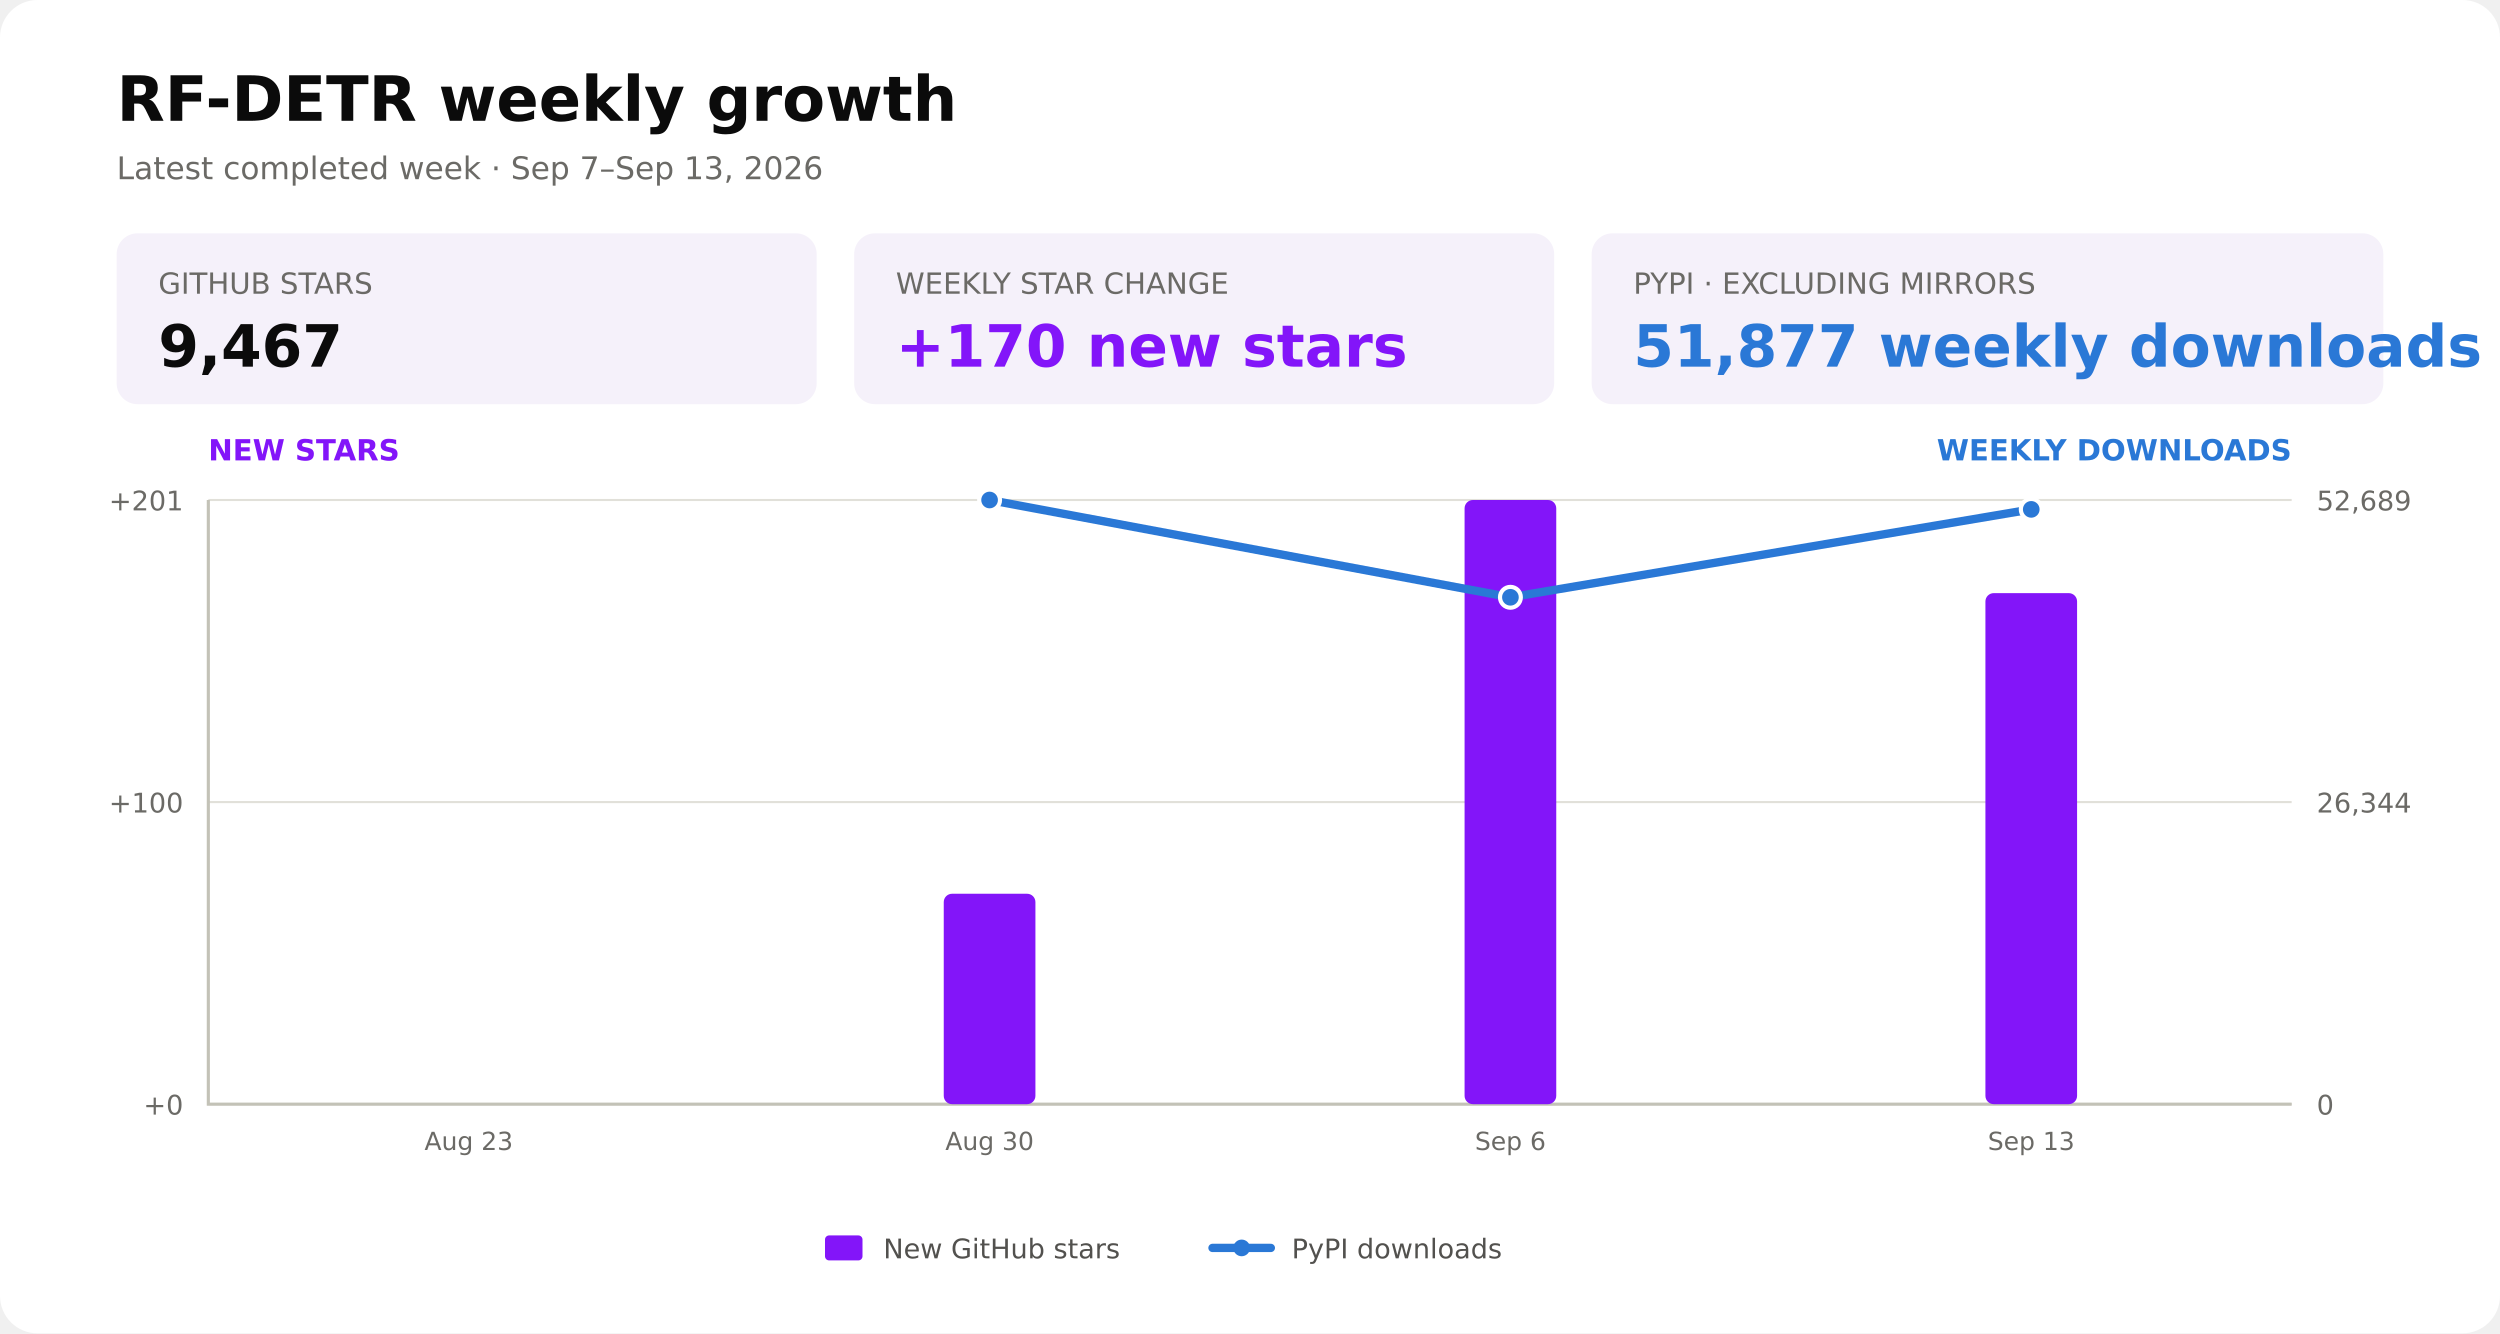
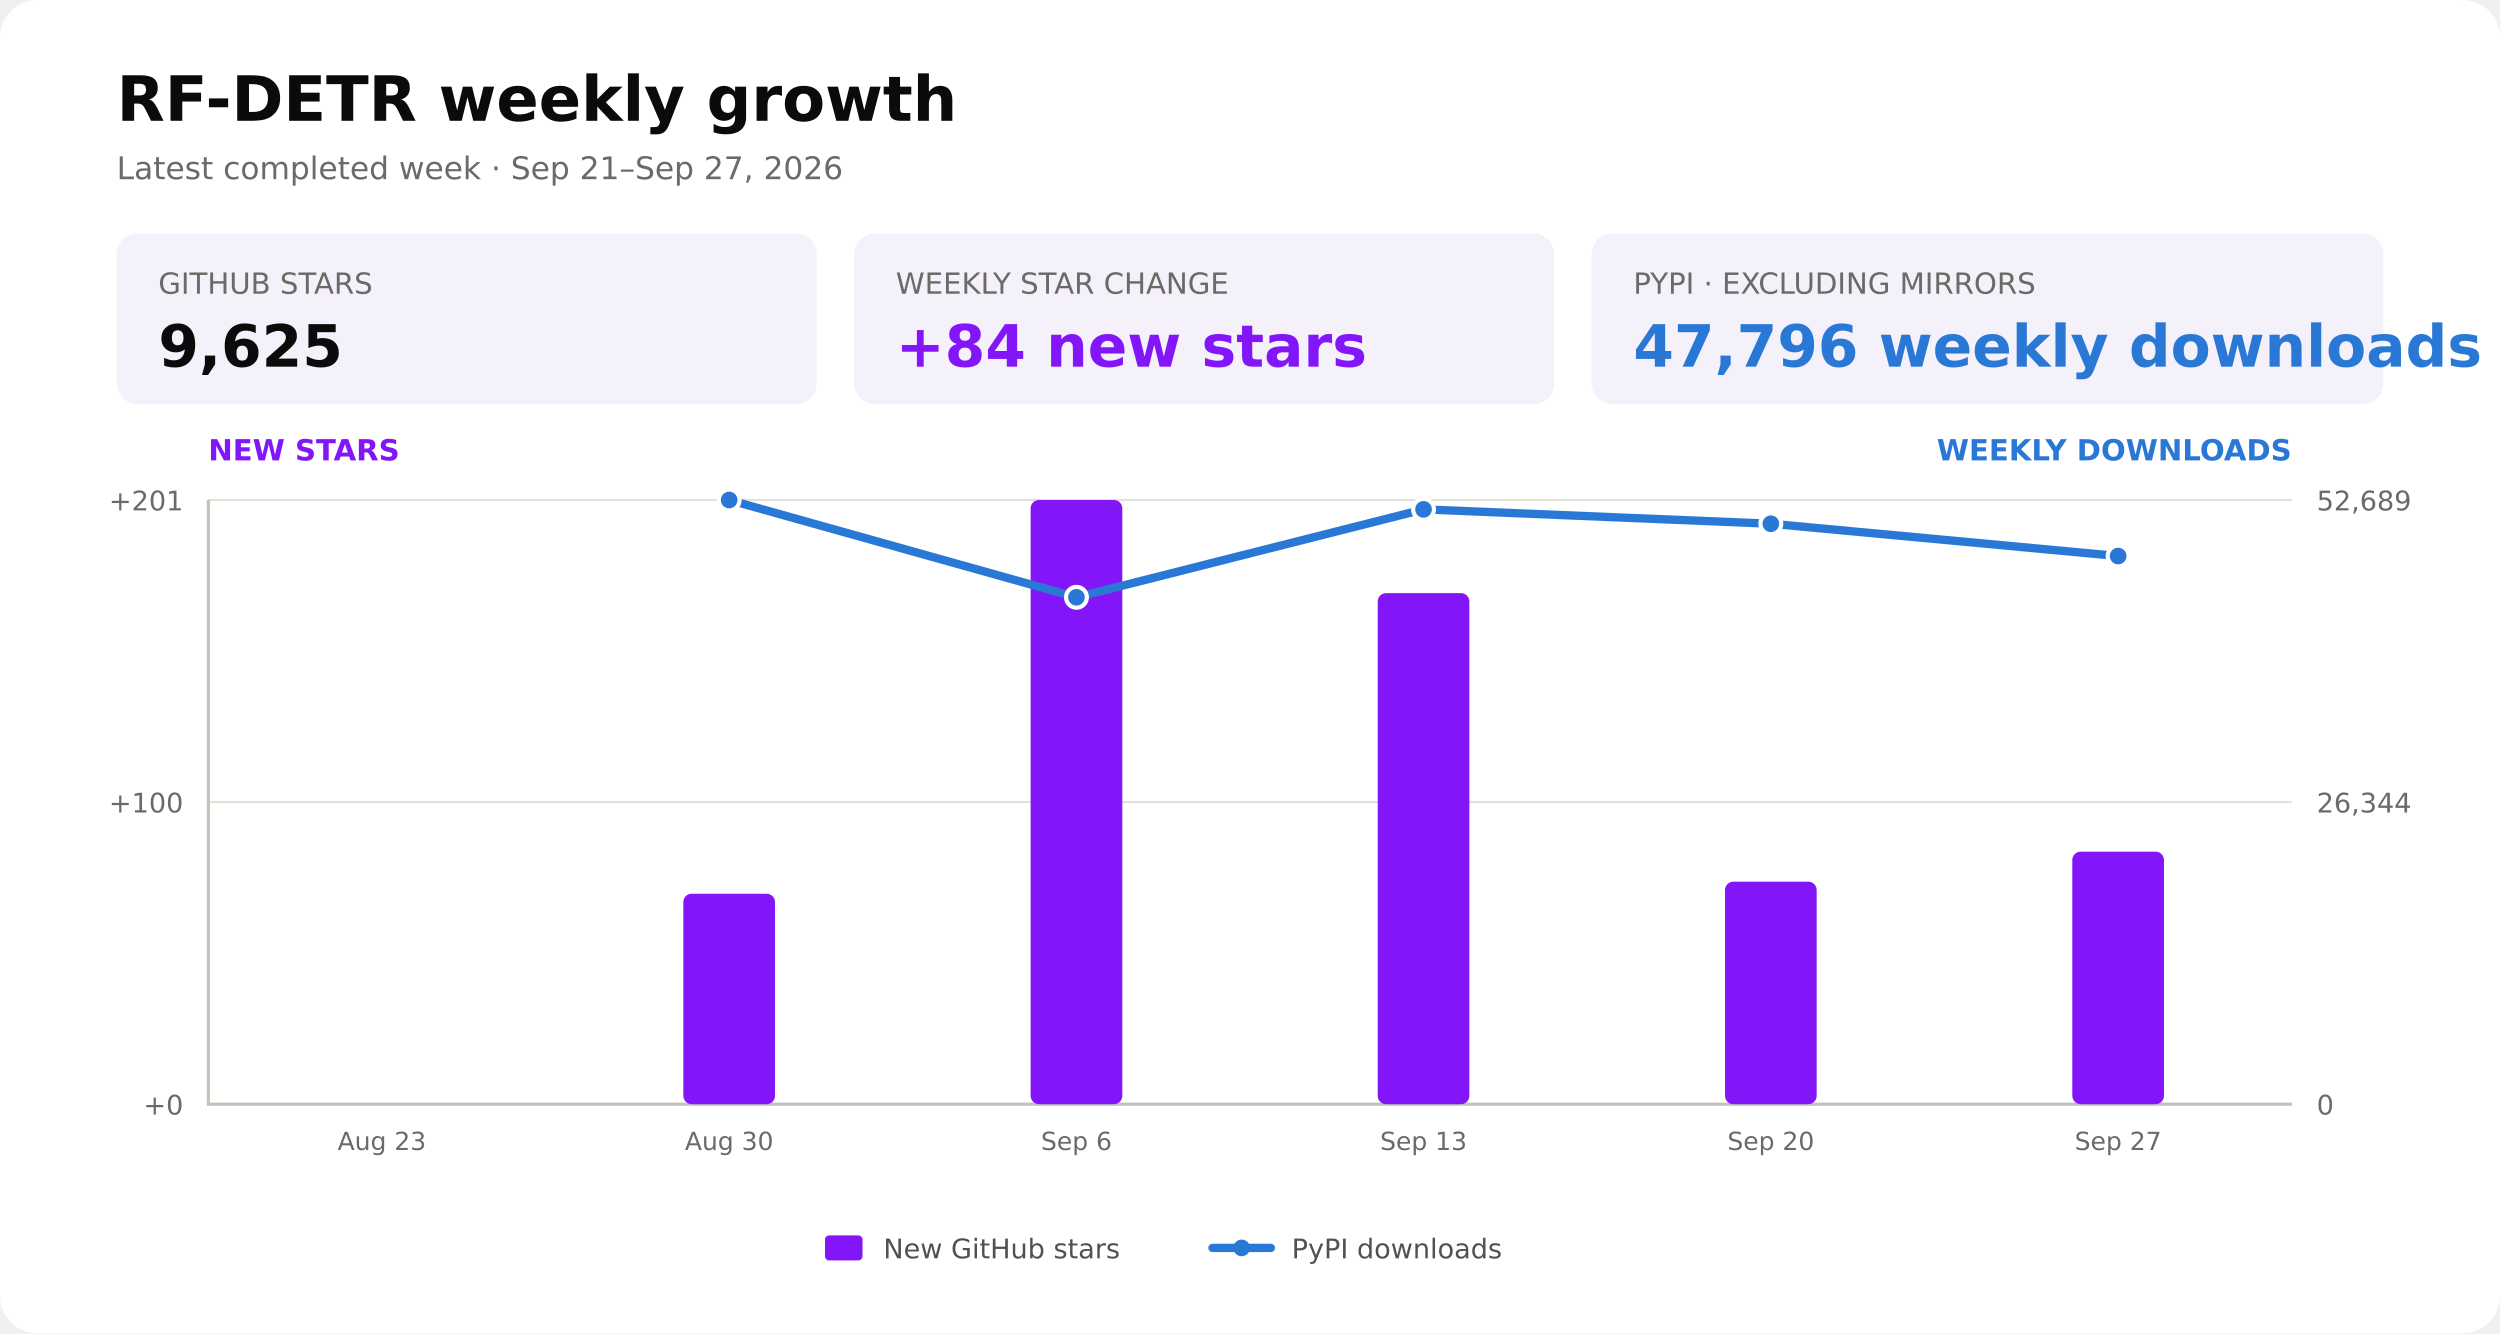
<svg xmlns="http://www.w3.org/2000/svg" width="1200" height="640" viewBox="0 0 1200 640" role="img" aria-labelledby="title description">
  <rect width="1200" height="640" rx="18" fill="#ffffff" />
  <text x="56" y="58" fill="#0b0b0b" font-family="DejaVu Sans, Arial, sans-serif" font-size="30" font-weight="700">RF-DETR weekly growth</text>
-   <text x="56" y="86" fill="#6b6a66" font-family="DejaVu Sans, Arial, sans-serif" font-size="15">Latest completed week · Sep 7–Sep 13, 2026</text>
+   <text x="56" y="86" fill="#6b6a66" font-family="DejaVu Sans, Arial, sans-serif" font-size="15">Latest completed week · Sep 21–Sep 27, 2026</text>
  <g font-family="DejaVu Sans, Arial, sans-serif">
    <rect x="56" y="112" width="336" height="82" rx="10" fill="#f5f1fa" />
    <text x="76" y="141" fill="#6b6a66" font-size="14">GITHUB STARS</text>
-     <text x="76" y="176" fill="#0b0b0b" font-size="28" font-weight="700">9,467</text>
+     <text x="76" y="176" fill="#0b0b0b" font-size="28" font-weight="700">9,625</text>
    <rect x="410" y="112" width="336" height="82" rx="10" fill="#f5f1fa" />
    <text x="430" y="141" fill="#6b6a66" font-size="14">WEEKLY STAR CHANGE</text>
-     <text x="430" y="176" fill="#8315f9" font-size="28" font-weight="700">+170 new stars</text>
+     <text x="430" y="176" fill="#8315f9" font-size="28" font-weight="700">+84 new stars</text>
    <rect x="764" y="112" width="380" height="82" rx="10" fill="#f5f1fa" />
    <text x="784" y="141" fill="#6b6a66" font-size="14">PYPI · EXCLUDING MIRRORS</text>
-     <text x="784" y="176" fill="#2a78d6" font-size="28" font-weight="700">51,877 weekly downloads</text>
+     <text x="784" y="176" fill="#2a78d6" font-size="28" font-weight="700">47,796 weekly downloads</text>
  </g>
  <g aria-hidden="true" fill="none" stroke="#e1e0d9" stroke-width="1">
    <path d="M100 530.0H1100" />
    <path d="M100 385.0H1100" />
    <path d="M100 240.0H1100" />
  </g>
  <path d="M100 240V530H1100" fill="none" stroke="#c3c2b7" stroke-width="1.5" />
  <g fill="#6b6a66" font-family="DejaVu Sans, Arial, sans-serif" font-size="13">
    <text x="88" y="535.0" text-anchor="end">+0</text>
    <text x="1112" y="535.0" text-anchor="start">0</text>
    <text x="88" y="390.0" text-anchor="end">+100</text>
    <text x="1112" y="390.0" text-anchor="start">26,344</text>
    <text x="88" y="245.0" text-anchor="end">+201</text>
    <text x="1112" y="245.0" text-anchor="start">52,689</text>
    <text x="100" y="221" fill="#8315f9" font-size="14" font-weight="700">NEW STARS</text>
    <text x="1100" y="221" fill="#2a78d6" font-size="14" font-weight="700" text-anchor="end">WEEKLY DOWNLOADS</text>
  </g>
  <g id="weekly-stars-bars">
-     <rect x="453.0" y="429.0" width="44.0" height="101.0" rx="4" fill="#8315f9" />
-     <rect x="703.0" y="240.0" width="44.0" height="290.0" rx="4" fill="#8315f9" />
-     <rect x="953.0" y="284.7" width="44.0" height="245.3" rx="4" fill="#8315f9" />
+     <rect x="328.0" y="429.0" width="44.0" height="101.0" rx="4" fill="#8315f9" />
+     <rect x="494.7" y="240.0" width="44.0" height="290.0" rx="4" fill="#8315f9" />
+     <rect x="661.3" y="284.7" width="44.0" height="245.3" rx="4" fill="#8315f9" />
+     <rect x="828.0" y="423.2" width="44.0" height="106.8" rx="4" fill="#8315f9" />
+     <rect x="994.7" y="408.8" width="44.0" height="121.2" rx="4" fill="#8315f9" />
  </g>
  <g id="weekly-downloads-line">
-     <polyline points="475.0,240.0 725.0,286.7 975.0,244.5" fill="none" stroke="#2a78d6" stroke-width="4" stroke-linecap="round" stroke-linejoin="round" />
-     <circle cx="475.0" cy="240.0" r="5" fill="#2a78d6" stroke="#ffffff" stroke-width="2" />
-     <circle cx="725.0" cy="286.7" r="5" fill="#2a78d6" stroke="#ffffff" stroke-width="2" />
-     <circle cx="975.0" cy="244.5" r="5" fill="#2a78d6" stroke="#ffffff" stroke-width="2" />
+     <polyline points="350.0,240.0 516.7,286.7 683.3,244.5 850.0,251.4 1016.7,266.9" fill="none" stroke="#2a78d6" stroke-width="4" stroke-linecap="round" stroke-linejoin="round" />
+     <circle cx="350.0" cy="240.0" r="5" fill="#2a78d6" stroke="#ffffff" stroke-width="2" />
+     <circle cx="516.7" cy="286.7" r="5" fill="#2a78d6" stroke="#ffffff" stroke-width="2" />
+     <circle cx="683.3" cy="244.5" r="5" fill="#2a78d6" stroke="#ffffff" stroke-width="2" />
+     <circle cx="850.0" cy="251.4" r="5" fill="#2a78d6" stroke="#ffffff" stroke-width="2" />
+     <circle cx="1016.7" cy="266.9" r="5" fill="#2a78d6" stroke="#ffffff" stroke-width="2" />
  </g>
  <g fill="#6b6a66" font-family="DejaVu Sans, Arial, sans-serif" font-size="12" text-anchor="middle">
-     <text x="225.0" y="552">Aug 23</text>
-     <text x="475.0" y="552">Aug 30</text>
-     <text x="725.0" y="552">Sep 6</text>
-     <text x="975.0" y="552">Sep 13</text>
+     <text x="183.3" y="552">Aug 23</text>
+     <text x="350.0" y="552">Aug 30</text>
+     <text x="516.7" y="552">Sep 6</text>
+     <text x="683.3" y="552">Sep 13</text>
+     <text x="850.0" y="552">Sep 20</text>
+     <text x="1016.7" y="552">Sep 27</text>
  </g>
  <g font-family="DejaVu Sans, Arial, sans-serif" font-size="13" fill="#52514e">
    <rect x="396" y="593" width="18" height="12" rx="2" fill="#8315f9" />
    <text x="424" y="604">New GitHub stars</text>
    <path d="M582 599H610" fill="none" stroke="#2a78d6" stroke-width="4" stroke-linecap="round" />
    <circle cx="596" cy="599" r="4" fill="#2a78d6" />
    <text x="620" y="604">PyPI downloads</text>
  </g>
</svg>
